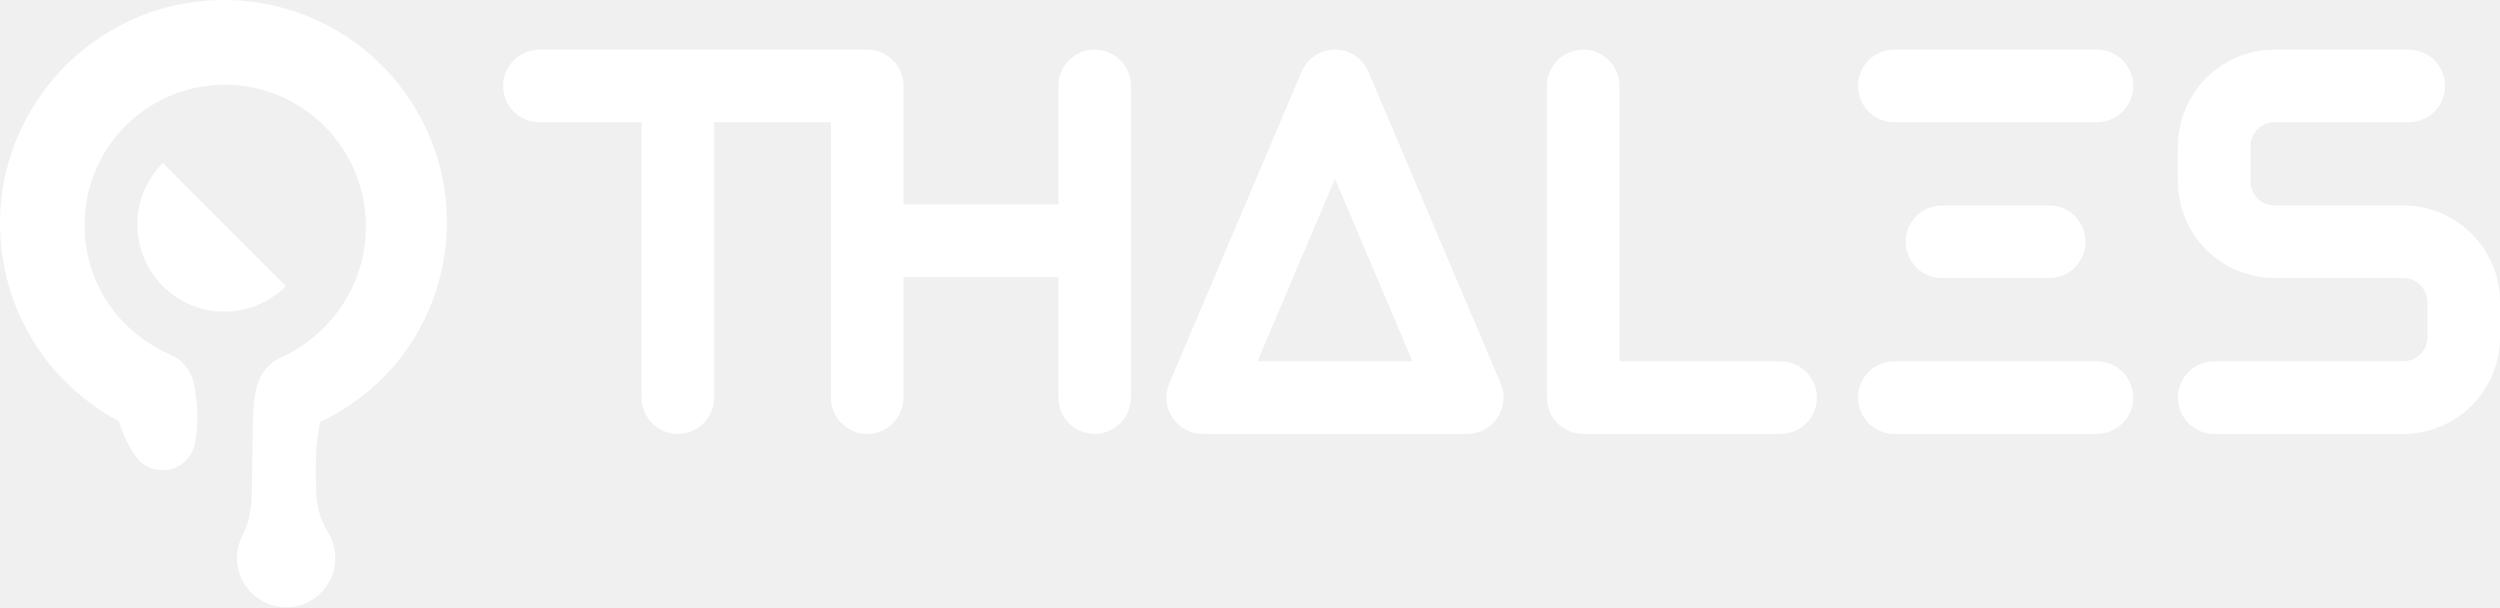
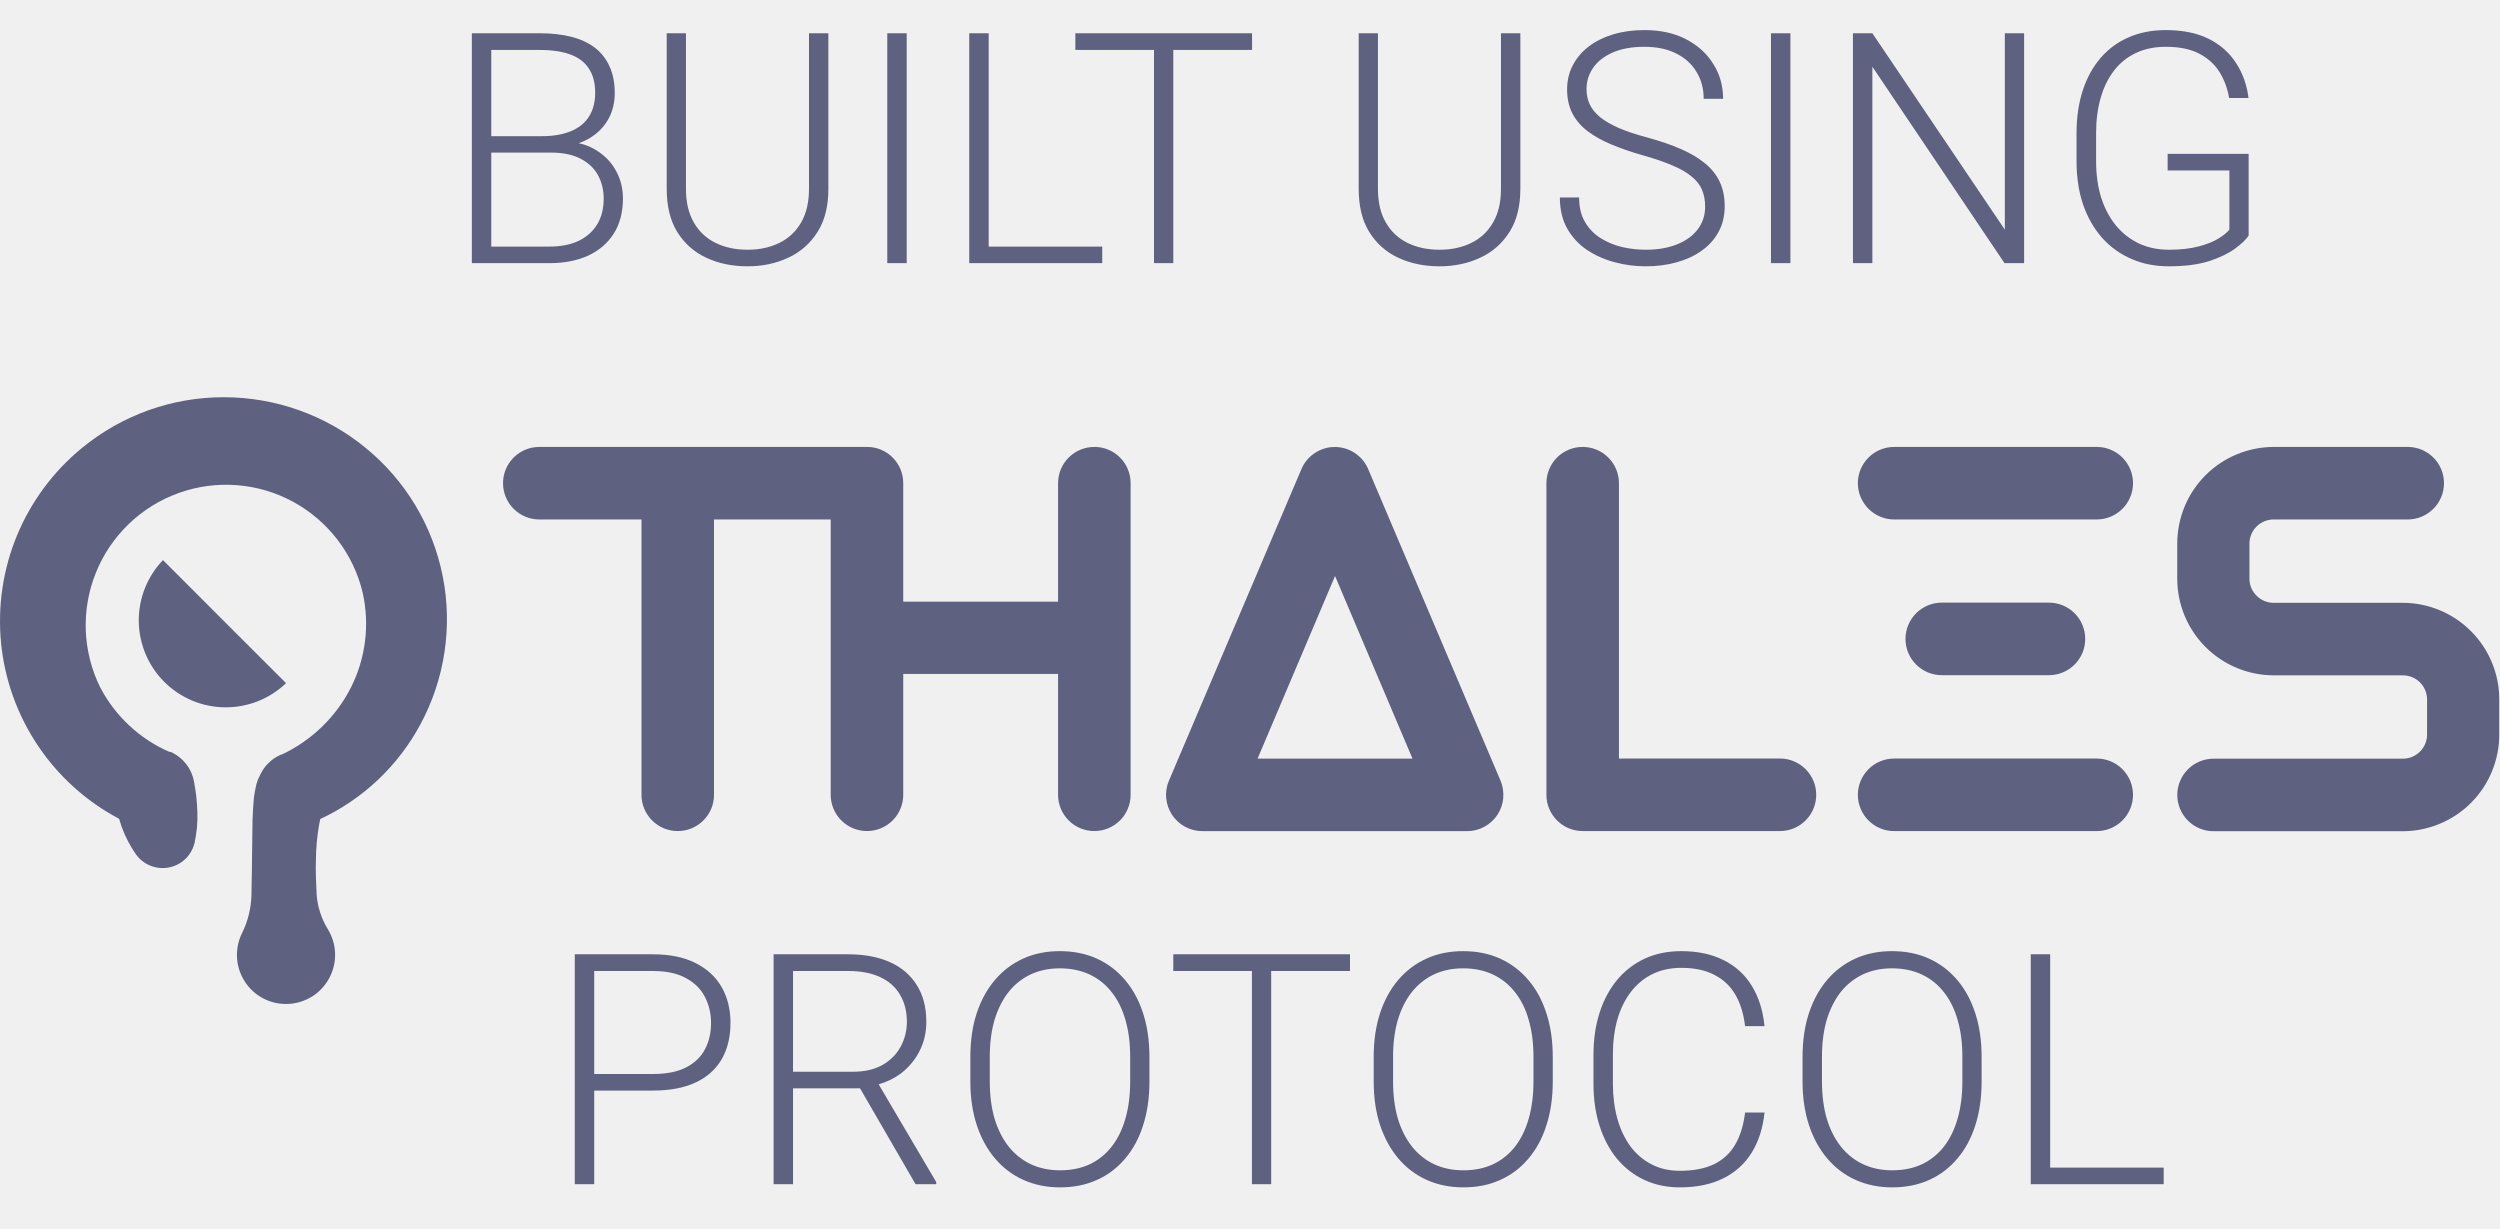
- <svg xmlns="http://www.w3.org/2000/svg" fill="#fff" xml:space="preserve" viewBox="0 0 310.077 75.32">
-   <path d="M45.365 6.299C40.488 2.243 34.117-.012 27.773 0c-3.167.008-6.356.535-9.358 1.609a27.984 27.984 0 0 0-8.262 4.693c-4.916 4.031-8.396 9.789-9.628 16.05-1.242 6.234-.267 12.88 2.763 18.478 2.568 4.862 6.64 8.847 11.47 11.426.105.319.198.64.318.957.455 1.167.986 2.319 1.779 3.42a4.074 4.074 0 0 0 7.267-1.433c.316-1.319.371-2.587.348-3.839a23.733 23.733 0 0 0-.399-3.692c-.303-1.562-1.348-2.985-2.916-3.671l-.113-.049c-3.645-1.595-6.776-4.437-8.585-7.981-1.866-3.501-2.398-7.667-1.621-11.551.771-3.875 2.938-7.452 6.009-9.964a17.525 17.525 0 0 1 10.946-3.947c3.984-.032 7.901 1.35 11.011 3.845a17.54 17.54 0 0 1 6.175 9.966c.852 3.911.364 8.15-1.485 11.737-1.798 3.607-4.909 6.56-8.6 8.288l-.07.028a5.24 5.24 0 0 0-1.206.728 6.037 6.037 0 0 0-.387.364c-.588.62-.639.822-.861 1.182l-.134.253-.073.173-.125.329a4.703 4.703 0 0 0-.197.599c-.189.695-.234 1.205-.315 1.726a46.804 46.804 0 0 0-.166 2.671l-.068 4.783c.003 1.554-.047 3.09-.067 4.617-.106 1.536-.331 3.052-1.135 4.615l-.021.039a6.095 6.095 0 1 0 10.59-.461c-.891-1.42-1.254-2.885-1.389-4.333-.083-1.456-.137-2.904-.087-4.334.032-1.426.142-2.844.366-4.155.051-.293.111-.575.175-.847 5.226-2.455 9.687-6.566 12.414-11.721 3.018-5.528 3.983-12.11 2.791-18.31-1.209-6.226-4.662-11.966-9.562-15.989z" />
-   <path d="m34.89 34.919-7.064-7.064-7.064-7.064-.568-.569a10.758 10.758 0 0 0-3.162 7.633c0 5.962 4.833 10.795 10.794 10.795 2.981 0 5.68-1.208 7.633-3.162l-.569-.569zM220.845 44.816H200.87v-34.16a4.5 4.5 0 0 0-9 0v38.66a4.5 4.5 0 0 0 4.5 4.5h24.476a4.5 4.5 0 1 0-.001-9zM260.087 6.156h-25.135a4.5 4.5 0 0 0 0 9h25.135a4.5 4.5 0 0 0 0-9zM254.171 34.486a4.5 4.5 0 0 0 0-9h-13.305a4.5 4.5 0 0 0 0 9h13.305zM260.087 44.816h-25.135a4.5 4.5 0 0 0 0 9h25.135a4.5 4.5 0 0 0 0-9zM135.77 6.156a4.5 4.5 0 0 0-4.5 4.5v14.708h-19.208V10.656a4.5 4.5 0 0 0-4.5-4.5H66.904a4.5 4.5 0 0 0 0 9h12.671v34.16a4.5 4.5 0 0 0 9 0v-34.16h14.487v34.16a4.5 4.5 0 0 0 9 0V34.364h19.208v14.953a4.5 4.5 0 0 0 9 0v-38.66a4.5 4.5 0 0 0-4.5-4.501zM298.084 25.486H282.12a2.997 2.997 0 0 1-2.994-2.994V18.15a2.997 2.997 0 0 1 2.994-2.994h16.64a4.5 4.5 0 0 0 0-9h-16.64c-6.613 0-11.994 5.38-11.994 11.994v4.343c0 6.613 5.381 11.994 11.994 11.994h15.964a2.997 2.997 0 0 1 2.993 2.994v4.343a2.997 2.997 0 0 1-2.993 2.994h-23.458a4.5 4.5 0 0 0 0 9h23.458c6.613 0 11.993-5.38 11.993-11.994V37.48c0-6.613-5.38-11.994-11.993-11.994zM169.723 8.898a4.5 4.5 0 0 0-8.284 0l-16.41 38.66a4.499 4.499 0 0 0 4.142 6.257h32.82a4.5 4.5 0 0 0 4.142-6.257l-16.41-38.66zm-13.755 35.919 9.613-22.647 9.613 22.647h-19.226z" />
+ <svg xmlns="http://www.w3.org/2000/svg" width="57" height="28" viewBox="0 0 57 28" fill="none">
+   <path fill-rule="evenodd" clip-rule="evenodd" d="M38.877 4.711C38.877 4.567 38.853 4.438 38.805 4.326C38.757 4.213 38.678 4.112 38.567 4.023C38.459 3.932 38.313 3.848 38.128 3.771C37.946 3.692 37.718 3.614 37.444 3.537C37.182 3.463 36.946 3.381 36.735 3.292C36.523 3.203 36.342 3.101 36.191 2.986C36.042 2.871 35.928 2.737 35.849 2.583C35.77 2.427 35.73 2.246 35.73 2.039C35.73 1.838 35.773 1.654 35.86 1.488C35.946 1.323 36.067 1.18 36.223 1.06C36.382 0.94 36.568 0.848 36.781 0.783C36.998 0.718 37.234 0.686 37.491 0.686C37.858 0.686 38.175 0.755 38.441 0.894C38.71 1.034 38.918 1.222 39.064 1.46C39.213 1.695 39.287 1.959 39.287 2.252H38.844C38.844 2.024 38.791 1.821 38.682 1.643C38.577 1.463 38.423 1.323 38.222 1.222C38.022 1.119 37.779 1.067 37.491 1.067C37.203 1.067 36.96 1.112 36.763 1.2C36.569 1.287 36.421 1.403 36.321 1.55C36.222 1.694 36.173 1.854 36.173 2.032C36.173 2.157 36.197 2.272 36.245 2.378C36.293 2.481 36.371 2.578 36.479 2.669C36.589 2.758 36.735 2.842 36.915 2.921C37.095 2.998 37.317 3.071 37.581 3.141C37.859 3.218 38.106 3.303 38.322 3.397C38.538 3.49 38.721 3.598 38.87 3.721C39.019 3.841 39.131 3.981 39.208 4.142C39.285 4.303 39.323 4.49 39.323 4.704C39.323 4.917 39.278 5.109 39.187 5.28C39.098 5.448 38.972 5.59 38.809 5.708C38.648 5.826 38.457 5.916 38.236 5.978C38.018 6.041 37.779 6.072 37.52 6.072C37.287 6.072 37.055 6.042 36.825 5.982C36.594 5.922 36.383 5.829 36.191 5.704C36.001 5.577 35.849 5.414 35.734 5.215C35.621 5.016 35.565 4.778 35.565 4.502H36.004C36.004 4.723 36.048 4.909 36.137 5.06C36.226 5.211 36.343 5.334 36.49 5.427C36.639 5.521 36.802 5.589 36.98 5.632C37.16 5.673 37.34 5.694 37.52 5.694C37.796 5.694 38.034 5.653 38.236 5.571C38.44 5.49 38.597 5.376 38.708 5.229C38.821 5.08 38.877 4.908 38.877 4.711ZM11.201 3.479H11.643H12.562C12.835 3.479 13.061 3.526 13.239 3.62C13.416 3.711 13.548 3.836 13.634 3.994C13.721 4.153 13.764 4.332 13.764 4.531C13.764 4.756 13.715 4.951 13.617 5.114C13.518 5.277 13.377 5.403 13.192 5.492C13.009 5.578 12.788 5.622 12.529 5.622H11.201V3.479ZM11.201 3.105V1.139H12.302C12.586 1.139 12.821 1.174 13.008 1.244C13.195 1.313 13.336 1.421 13.429 1.568C13.523 1.712 13.57 1.894 13.57 2.115C13.57 2.331 13.522 2.513 13.426 2.662C13.332 2.809 13.194 2.919 13.012 2.993C12.829 3.068 12.608 3.105 12.349 3.105H11.651H11.201ZM13.194 3.264C13.293 3.231 13.383 3.189 13.465 3.137C13.64 3.027 13.776 2.885 13.872 2.713C13.968 2.537 14.016 2.342 14.016 2.126C14.016 1.888 13.977 1.684 13.897 1.514C13.82 1.341 13.708 1.198 13.559 1.085C13.41 0.972 13.23 0.89 13.019 0.837C12.808 0.784 12.569 0.758 12.302 0.758H10.758V6H10.945H11.201H12.529C12.863 6 13.155 5.943 13.404 5.831C13.656 5.715 13.852 5.548 13.991 5.33C14.133 5.109 14.203 4.84 14.203 4.524C14.203 4.303 14.154 4.1 14.056 3.915C13.96 3.73 13.823 3.578 13.645 3.458C13.512 3.365 13.362 3.3 13.194 3.264ZM18.887 0.758H18.445V4.308C18.445 4.612 18.385 4.868 18.265 5.074C18.145 5.281 17.979 5.436 17.768 5.539C17.557 5.642 17.315 5.694 17.044 5.694C16.77 5.694 16.528 5.642 16.317 5.539C16.106 5.436 15.94 5.281 15.82 5.074C15.7 4.868 15.64 4.612 15.64 4.308V0.758H15.201V4.308C15.201 4.701 15.281 5.029 15.442 5.29C15.605 5.552 15.826 5.748 16.104 5.877C16.383 6.007 16.696 6.072 17.044 6.072C17.383 6.072 17.691 6.007 17.969 5.877C18.25 5.748 18.474 5.552 18.639 5.29C18.805 5.029 18.887 4.701 18.887 4.308V0.758ZM20.673 0.758V6H20.23V0.758H20.673ZM25.131 6V5.622H22.542V0.758H22.099V6H22.412H22.542H25.131ZM26.751 1.139V6H26.311V1.139H24.518V0.758H26.311H26.751H28.547V1.139H26.751ZM34.664 0.758H34.222V4.308C34.222 4.612 34.162 4.868 34.041 5.074C33.922 5.281 33.756 5.436 33.545 5.539C33.334 5.642 33.092 5.694 32.821 5.694C32.547 5.694 32.305 5.642 32.094 5.539C31.883 5.436 31.717 5.281 31.597 5.074C31.477 4.868 31.417 4.612 31.417 4.308V0.758H30.978V4.308C30.978 4.701 31.058 5.029 31.219 5.29C31.382 5.552 31.603 5.748 31.881 5.877C32.16 6.007 32.473 6.072 32.821 6.072C33.159 6.072 33.468 6.007 33.746 5.877C34.027 5.748 34.25 5.552 34.416 5.29C34.582 5.029 34.664 4.701 34.664 4.308V0.758ZM40.821 6V0.758H40.378V6H40.821ZM46.15 0.758V6H45.703L42.69 1.521V6H42.247V0.758H42.69L45.71 5.236V0.758H46.15ZM51.269 5.373V3.508H49.422V3.886H50.83V5.236C50.78 5.299 50.697 5.366 50.582 5.438C50.469 5.508 50.319 5.568 50.132 5.618C49.944 5.668 49.718 5.694 49.451 5.694C49.202 5.694 48.975 5.647 48.771 5.553C48.567 5.457 48.392 5.32 48.245 5.143C48.099 4.965 47.986 4.753 47.907 4.506C47.83 4.258 47.791 3.981 47.791 3.674V3.033C47.791 2.738 47.826 2.47 47.896 2.23C47.965 1.988 48.068 1.78 48.202 1.607C48.336 1.434 48.502 1.301 48.699 1.208C48.898 1.114 49.125 1.067 49.379 1.067C49.696 1.067 49.954 1.121 50.153 1.229C50.355 1.337 50.508 1.48 50.614 1.658C50.72 1.833 50.789 2.025 50.823 2.234H51.266C51.23 1.938 51.136 1.674 50.985 1.442C50.836 1.206 50.629 1.022 50.362 0.887C50.096 0.753 49.768 0.686 49.379 0.686C49.067 0.686 48.785 0.741 48.533 0.851C48.283 0.959 48.07 1.116 47.892 1.323C47.715 1.529 47.579 1.778 47.485 2.068C47.392 2.356 47.345 2.68 47.345 3.04V3.674C47.345 4.041 47.395 4.372 47.496 4.668C47.599 4.963 47.745 5.216 47.932 5.427C48.121 5.636 48.345 5.796 48.602 5.906C48.858 6.017 49.14 6.072 49.448 6.072C49.815 6.072 50.122 6.032 50.369 5.953C50.617 5.871 50.813 5.777 50.96 5.668C51.106 5.56 51.209 5.462 51.269 5.373ZM14.887 24.865H13.548V27H13.105V21.758H14.887C15.271 21.758 15.594 21.824 15.856 21.956C16.12 22.088 16.319 22.271 16.454 22.506C16.588 22.742 16.655 23.013 16.655 23.32C16.655 23.642 16.588 23.919 16.454 24.152C16.319 24.382 16.121 24.559 15.86 24.681C15.598 24.803 15.274 24.865 14.887 24.865ZM13.548 22.139V24.487H14.887C15.2 24.487 15.453 24.436 15.647 24.335C15.844 24.232 15.987 24.093 16.076 23.918C16.167 23.743 16.212 23.546 16.212 23.327C16.212 23.114 16.167 22.917 16.076 22.737C15.987 22.557 15.844 22.413 15.647 22.305C15.453 22.194 15.2 22.139 14.887 22.139H13.548ZM19.341 21.758H17.638V27H18.081V24.814H19.609L20.875 27H21.347V26.953L20.034 24.723C20.219 24.669 20.386 24.588 20.533 24.48C20.715 24.343 20.858 24.173 20.961 23.972C21.067 23.77 21.12 23.546 21.12 23.299C21.12 22.965 21.047 22.684 20.9 22.456C20.756 22.226 20.551 22.052 20.284 21.934C20.018 21.816 19.704 21.758 19.341 21.758ZM18.081 24.436H19.442C19.716 24.436 19.944 24.383 20.126 24.278C20.308 24.172 20.445 24.033 20.537 23.86C20.63 23.685 20.677 23.498 20.677 23.299C20.677 23.061 20.625 22.856 20.522 22.683C20.421 22.508 20.271 22.373 20.072 22.28C19.873 22.186 19.629 22.139 19.341 22.139H18.081V24.436ZM26.207 24.098V24.66C26.207 25.027 26.159 25.359 26.063 25.657C25.97 25.952 25.833 26.205 25.653 26.416C25.475 26.628 25.261 26.79 25.012 26.902C24.762 27.015 24.481 27.072 24.169 27.072C23.864 27.072 23.586 27.015 23.334 26.902C23.084 26.79 22.869 26.628 22.689 26.416C22.509 26.205 22.37 25.952 22.272 25.657C22.174 25.359 22.124 25.027 22.124 24.66V24.098C22.124 23.731 22.172 23.399 22.268 23.104C22.367 22.806 22.506 22.552 22.686 22.341C22.866 22.13 23.081 21.968 23.33 21.855C23.58 21.742 23.857 21.686 24.162 21.686C24.474 21.686 24.755 21.742 25.005 21.855C25.254 21.968 25.469 22.13 25.649 22.341C25.829 22.552 25.967 22.806 26.063 23.104C26.159 23.399 26.207 23.731 26.207 24.098ZM25.768 24.66V24.091C25.768 23.781 25.732 23.503 25.66 23.255C25.59 23.008 25.486 22.797 25.347 22.622C25.21 22.446 25.042 22.312 24.843 22.218C24.643 22.125 24.416 22.078 24.162 22.078C23.915 22.078 23.693 22.125 23.496 22.218C23.299 22.312 23.131 22.446 22.992 22.622C22.855 22.797 22.75 23.008 22.675 23.255C22.603 23.503 22.567 23.781 22.567 24.091V24.66C22.567 24.971 22.603 25.252 22.675 25.502C22.75 25.749 22.856 25.962 22.995 26.139C23.135 26.314 23.303 26.449 23.5 26.543C23.699 26.636 23.922 26.683 24.169 26.683C24.426 26.683 24.653 26.636 24.85 26.543C25.047 26.449 25.213 26.314 25.35 26.139C25.487 25.962 25.59 25.749 25.66 25.502C25.732 25.252 25.768 24.971 25.768 24.66ZM28.983 27V22.139H30.78V21.758H28.983H28.544H26.751V22.139H28.544V27H28.983ZM35.403 24.098V24.66C35.403 25.027 35.355 25.359 35.258 25.657C35.165 25.952 35.028 26.205 34.848 26.416C34.67 26.628 34.457 26.79 34.207 26.902C33.958 27.015 33.677 27.072 33.365 27.072C33.06 27.072 32.781 27.015 32.529 26.902C32.28 26.79 32.065 26.628 31.885 26.416C31.705 26.205 31.566 25.952 31.467 25.657C31.369 25.359 31.32 25.027 31.32 24.66V24.098C31.32 23.731 31.368 23.399 31.464 23.104C31.562 22.806 31.701 22.552 31.881 22.341C32.061 22.13 32.276 21.968 32.526 21.855C32.775 21.742 33.053 21.686 33.358 21.686C33.669 21.686 33.95 21.742 34.2 21.855C34.45 21.968 34.664 22.13 34.844 22.341C35.025 22.552 35.163 22.806 35.258 23.104C35.355 23.399 35.403 23.731 35.403 24.098ZM34.963 24.66V24.091C34.963 23.781 34.927 23.503 34.855 23.255C34.786 23.008 34.681 22.797 34.542 22.622C34.405 22.446 34.237 22.312 34.038 22.218C33.839 22.125 33.612 22.078 33.358 22.078C33.11 22.078 32.888 22.125 32.691 22.218C32.495 22.312 32.327 22.446 32.187 22.622C32.05 22.797 31.945 23.008 31.87 23.255C31.799 23.503 31.762 23.781 31.762 24.091V24.66C31.762 24.971 31.799 25.252 31.87 25.502C31.945 25.749 32.052 25.962 32.191 26.139C32.33 26.314 32.498 26.449 32.695 26.543C32.894 26.636 33.117 26.683 33.365 26.683C33.621 26.683 33.848 26.636 34.045 26.543C34.242 26.449 34.409 26.314 34.546 26.139C34.682 25.962 34.786 25.749 34.855 25.502C34.927 25.252 34.963 24.971 34.963 24.66ZM40.231 25.365H39.788C39.752 25.658 39.676 25.903 39.561 26.1C39.446 26.296 39.284 26.445 39.075 26.546C38.868 26.645 38.61 26.694 38.301 26.694C38.058 26.694 37.842 26.645 37.653 26.546C37.463 26.448 37.302 26.31 37.17 26.132C37.041 25.954 36.942 25.744 36.875 25.502C36.808 25.259 36.774 24.994 36.774 24.706V24.044C36.774 23.746 36.809 23.476 36.879 23.234C36.951 22.991 37.054 22.784 37.188 22.611C37.323 22.436 37.486 22.301 37.678 22.208C37.87 22.114 38.088 22.067 38.333 22.067C38.633 22.067 38.884 22.12 39.086 22.226C39.29 22.329 39.449 22.479 39.565 22.676C39.68 22.872 39.754 23.113 39.788 23.396H40.231C40.195 23.036 40.097 22.729 39.939 22.474C39.783 22.22 39.569 22.025 39.298 21.891C39.027 21.754 38.705 21.686 38.333 21.686C38.026 21.686 37.75 21.742 37.505 21.855C37.26 21.968 37.05 22.128 36.875 22.337C36.7 22.546 36.565 22.796 36.472 23.086C36.378 23.374 36.331 23.696 36.331 24.051V24.706C36.331 25.061 36.378 25.384 36.472 25.675C36.565 25.965 36.699 26.215 36.871 26.424C37.044 26.63 37.251 26.79 37.491 26.902C37.733 27.015 38.003 27.072 38.301 27.072C38.687 27.072 39.017 27.003 39.291 26.866C39.565 26.73 39.781 26.534 39.939 26.28C40.097 26.023 40.195 25.718 40.231 25.365ZM45.181 24.098V24.66C45.181 25.027 45.133 25.359 45.037 25.657C44.944 25.952 44.807 26.205 44.627 26.416C44.449 26.628 44.236 26.79 43.986 26.902C43.736 27.015 43.455 27.072 43.143 27.072C42.839 27.072 42.56 27.015 42.308 26.902C42.058 26.79 41.844 26.628 41.664 26.416C41.484 26.205 41.344 25.952 41.246 25.657C41.148 25.359 41.098 25.027 41.098 24.66V24.098C41.098 23.731 41.146 23.399 41.242 23.104C41.341 22.806 41.48 22.552 41.66 22.341C41.84 22.13 42.055 21.968 42.304 21.855C42.554 21.742 42.831 21.686 43.136 21.686C43.448 21.686 43.729 21.742 43.979 21.855C44.228 21.968 44.443 22.13 44.623 22.341C44.803 22.552 44.941 22.806 45.037 23.104C45.133 23.399 45.181 23.731 45.181 24.098ZM44.742 24.66V24.091C44.742 23.781 44.706 23.503 44.634 23.255C44.564 23.008 44.46 22.797 44.321 22.622C44.184 22.446 44.016 22.312 43.817 22.218C43.617 22.125 43.391 22.078 43.136 22.078C42.889 22.078 42.667 22.125 42.47 22.218C42.273 22.312 42.105 22.446 41.966 22.622C41.829 22.797 41.724 23.008 41.649 23.255C41.577 23.503 41.541 23.781 41.541 24.091V24.66C41.541 24.971 41.577 25.252 41.649 25.502C41.724 25.749 41.83 25.962 41.97 26.139C42.109 26.314 42.277 26.449 42.474 26.543C42.673 26.636 42.896 26.683 43.143 26.683C43.4 26.683 43.627 26.636 43.824 26.543C44.021 26.449 44.188 26.314 44.324 26.139C44.461 25.962 44.564 25.749 44.634 25.502C44.706 25.252 44.742 24.971 44.742 24.66ZM49.332 27V26.622H46.744V21.758H46.301V27H46.614H46.744H49.332ZM5.106 9.057C6.286 9.057 7.429 9.466 8.34 10.214C9.248 10.957 9.868 11.992 10.095 13.143C10.322 14.293 10.141 15.486 9.584 16.518C9.075 17.464 8.275 18.22 7.302 18.674C7.291 18.724 7.28 18.775 7.271 18.83C7.229 19.082 7.206 19.337 7.203 19.593C7.194 19.856 7.205 20.122 7.219 20.39C7.239 20.672 7.327 20.945 7.475 21.186C7.577 21.353 7.634 21.543 7.64 21.738C7.646 21.934 7.6 22.127 7.508 22.299C7.416 22.472 7.28 22.617 7.115 22.721C6.949 22.824 6.76 22.883 6.564 22.89C6.369 22.898 6.175 22.854 6.002 22.764C5.829 22.673 5.683 22.539 5.578 22.374C5.473 22.209 5.412 22.02 5.403 21.825C5.394 21.63 5.436 21.436 5.525 21.262C5.654 20.997 5.724 20.708 5.733 20.414C5.734 20.31 5.736 20.205 5.738 20.099C5.742 19.922 5.746 19.744 5.746 19.565L5.758 18.687C5.764 18.532 5.771 18.378 5.788 18.194C5.801 18.088 5.821 17.982 5.847 17.878C5.857 17.841 5.869 17.804 5.883 17.768L5.916 17.702L5.929 17.671L5.955 17.623C5.996 17.543 6.049 17.469 6.113 17.406C6.136 17.382 6.16 17.36 6.185 17.34L6.244 17.294C6.269 17.277 6.295 17.261 6.323 17.246L6.405 17.206H6.418C7.1 16.888 7.656 16.352 7.998 15.682C8.335 15.016 8.432 14.255 8.272 13.526C8.17 13.087 7.975 12.674 7.702 12.315C7.428 11.956 7.082 11.658 6.686 11.442C6.289 11.226 5.852 11.097 5.402 11.062C4.952 11.027 4.5 11.088 4.075 11.24C3.65 11.393 3.262 11.633 2.937 11.946C2.611 12.259 2.356 12.637 2.187 13.056C2.018 13.474 1.939 13.924 1.956 14.375C1.973 14.826 2.085 15.268 2.285 15.673C2.628 16.328 3.184 16.847 3.862 17.143H3.891C4.031 17.206 4.152 17.302 4.246 17.422C4.339 17.543 4.401 17.685 4.426 17.836C4.469 18.06 4.494 18.286 4.5 18.514C4.509 18.751 4.487 18.988 4.435 19.22C4.413 19.315 4.371 19.405 4.313 19.485C4.256 19.564 4.183 19.632 4.099 19.683C4.015 19.734 3.922 19.768 3.825 19.783C3.728 19.799 3.629 19.794 3.533 19.771C3.359 19.73 3.205 19.627 3.101 19.481C2.965 19.287 2.855 19.075 2.774 18.852C2.752 18.786 2.734 18.727 2.715 18.668C1.972 18.275 1.337 17.704 0.868 17.006C0.399 16.309 0.109 15.505 0.025 14.669C-0.058 13.832 0.066 12.987 0.387 12.21C0.709 11.433 1.218 10.747 1.868 10.214C2.78 9.464 3.925 9.054 5.106 9.057ZM5.119 14.174L6.417 15.471L6.522 15.576C6.147 15.935 5.646 16.133 5.127 16.127C4.608 16.122 4.112 15.913 3.745 15.546C3.378 15.179 3.17 14.683 3.164 14.164C3.159 13.645 3.357 13.144 3.716 12.77L3.82 12.874L5.119 14.174ZM40.583 17.294H36.912V11.017C36.912 10.797 36.825 10.587 36.669 10.432C36.514 10.277 36.304 10.19 36.085 10.19C35.865 10.19 35.655 10.277 35.5 10.432C35.345 10.587 35.258 10.797 35.258 11.017V18.122C35.258 18.341 35.346 18.551 35.501 18.706C35.656 18.861 35.866 18.948 36.085 18.948H40.583C40.802 18.948 41.013 18.861 41.168 18.706C41.323 18.551 41.41 18.341 41.41 18.122C41.41 17.902 41.323 17.692 41.168 17.537C41.013 17.382 40.802 17.294 40.583 17.294ZM43.186 10.19H47.797H47.806C48.025 10.19 48.236 10.277 48.391 10.432C48.546 10.587 48.633 10.797 48.633 11.017C48.633 11.236 48.546 11.446 48.391 11.601C48.236 11.756 48.025 11.844 47.806 11.844H43.186C42.967 11.844 42.757 11.756 42.602 11.601C42.447 11.446 42.359 11.236 42.359 11.017C42.359 10.797 42.447 10.587 42.602 10.432C42.757 10.277 42.967 10.19 43.186 10.19ZM46.716 15.394C46.935 15.394 47.146 15.307 47.301 15.152C47.456 14.997 47.543 14.787 47.543 14.567C47.543 14.348 47.456 14.138 47.301 13.982C47.146 13.827 46.935 13.74 46.716 13.74H44.272C44.053 13.74 43.843 13.827 43.688 13.982C43.532 14.138 43.445 14.348 43.445 14.567C43.445 14.787 43.532 14.997 43.688 15.152C43.843 15.307 44.053 15.394 44.272 15.394H46.716ZM43.186 17.295H47.797H47.806C48.025 17.295 48.236 17.382 48.391 17.537C48.546 17.692 48.633 17.903 48.633 18.122C48.633 18.341 48.546 18.552 48.391 18.707C48.236 18.862 48.025 18.949 47.806 18.949H43.186C42.967 18.949 42.757 18.862 42.602 18.707C42.447 18.552 42.359 18.341 42.359 18.122C42.359 17.903 42.447 17.692 42.602 17.537C42.757 17.382 42.967 17.295 43.186 17.295ZM24.951 10.19C24.732 10.19 24.521 10.277 24.366 10.432C24.211 10.587 24.124 10.797 24.124 11.017V13.718H20.594V11.017C20.594 10.908 20.573 10.8 20.532 10.7C20.49 10.599 20.429 10.508 20.352 10.431C20.276 10.354 20.184 10.293 20.084 10.252C19.983 10.21 19.876 10.189 19.767 10.19H12.296C12.076 10.19 11.866 10.277 11.711 10.432C11.556 10.587 11.469 10.797 11.469 11.017C11.469 11.236 11.556 11.446 11.711 11.601C11.866 11.756 12.076 11.844 12.296 11.844H14.626V18.122C14.626 18.23 14.647 18.338 14.689 18.438C14.73 18.538 14.791 18.63 14.868 18.706C14.945 18.783 15.036 18.844 15.136 18.886C15.236 18.927 15.344 18.948 15.453 18.948C15.561 18.948 15.669 18.927 15.769 18.886C15.869 18.844 15.96 18.783 16.037 18.706C16.114 18.63 16.175 18.538 16.217 18.438C16.258 18.338 16.279 18.23 16.279 18.122V11.844H18.94V18.122C18.94 18.341 19.027 18.551 19.183 18.706C19.338 18.861 19.548 18.948 19.767 18.948C19.986 18.948 20.197 18.861 20.352 18.706C20.507 18.551 20.594 18.341 20.594 18.122V15.365H24.124V18.122C24.124 18.341 24.211 18.551 24.366 18.706C24.521 18.861 24.732 18.948 24.951 18.948C25.17 18.948 25.381 18.861 25.536 18.706C25.691 18.551 25.778 18.341 25.778 18.122V11.017C25.778 10.908 25.757 10.8 25.715 10.7C25.674 10.599 25.613 10.508 25.536 10.431C25.459 10.354 25.368 10.293 25.268 10.252C25.167 10.21 25.06 10.189 24.951 10.19ZM51.838 13.744H54.779C55.363 13.744 55.924 13.976 56.337 14.389C56.751 14.802 56.983 15.363 56.983 15.947V16.747C56.983 17.332 56.751 17.893 56.338 18.306C55.924 18.72 55.363 18.952 54.779 18.952H50.469C50.25 18.952 50.04 18.865 49.885 18.71C49.73 18.555 49.642 18.345 49.642 18.125C49.642 17.906 49.73 17.695 49.885 17.54C50.04 17.385 50.25 17.298 50.469 17.298H54.786C54.932 17.298 55.072 17.24 55.176 17.137C55.279 17.033 55.337 16.893 55.337 16.747V15.949C55.337 15.803 55.279 15.663 55.176 15.559C55.072 15.456 54.932 15.398 54.786 15.398H51.846C51.261 15.398 50.7 15.165 50.286 14.752C49.873 14.338 49.641 13.777 49.641 13.192V12.395C49.641 11.81 49.873 11.249 50.286 10.835C50.7 10.422 51.261 10.19 51.846 10.19H54.896C55.115 10.19 55.326 10.277 55.481 10.432C55.636 10.587 55.723 10.797 55.723 11.017C55.723 11.236 55.636 11.446 55.481 11.601C55.326 11.756 55.115 11.844 54.896 11.844H51.838C51.692 11.844 51.552 11.902 51.449 12.005C51.345 12.108 51.287 12.249 51.287 12.395V13.192C51.287 13.339 51.345 13.479 51.449 13.582C51.552 13.686 51.692 13.744 51.838 13.744ZM31.194 10.694C31.131 10.545 31.025 10.418 30.89 10.329C30.754 10.239 30.596 10.191 30.433 10.191C30.271 10.191 30.113 10.239 29.978 10.329C29.842 10.418 29.736 10.545 29.673 10.694L26.652 17.799C26.598 17.925 26.577 18.062 26.589 18.198C26.602 18.334 26.648 18.465 26.723 18.579C26.799 18.693 26.901 18.786 27.021 18.851C27.142 18.916 27.276 18.95 27.413 18.95H33.451C33.587 18.95 33.722 18.916 33.842 18.851C33.962 18.786 34.065 18.693 34.14 18.579C34.216 18.465 34.261 18.334 34.274 18.198C34.286 18.062 34.265 17.925 34.212 17.799L31.194 10.694ZM28.673 17.296L30.439 13.133L32.205 17.296H28.673Z" fill="#5F6180" />
</svg>
